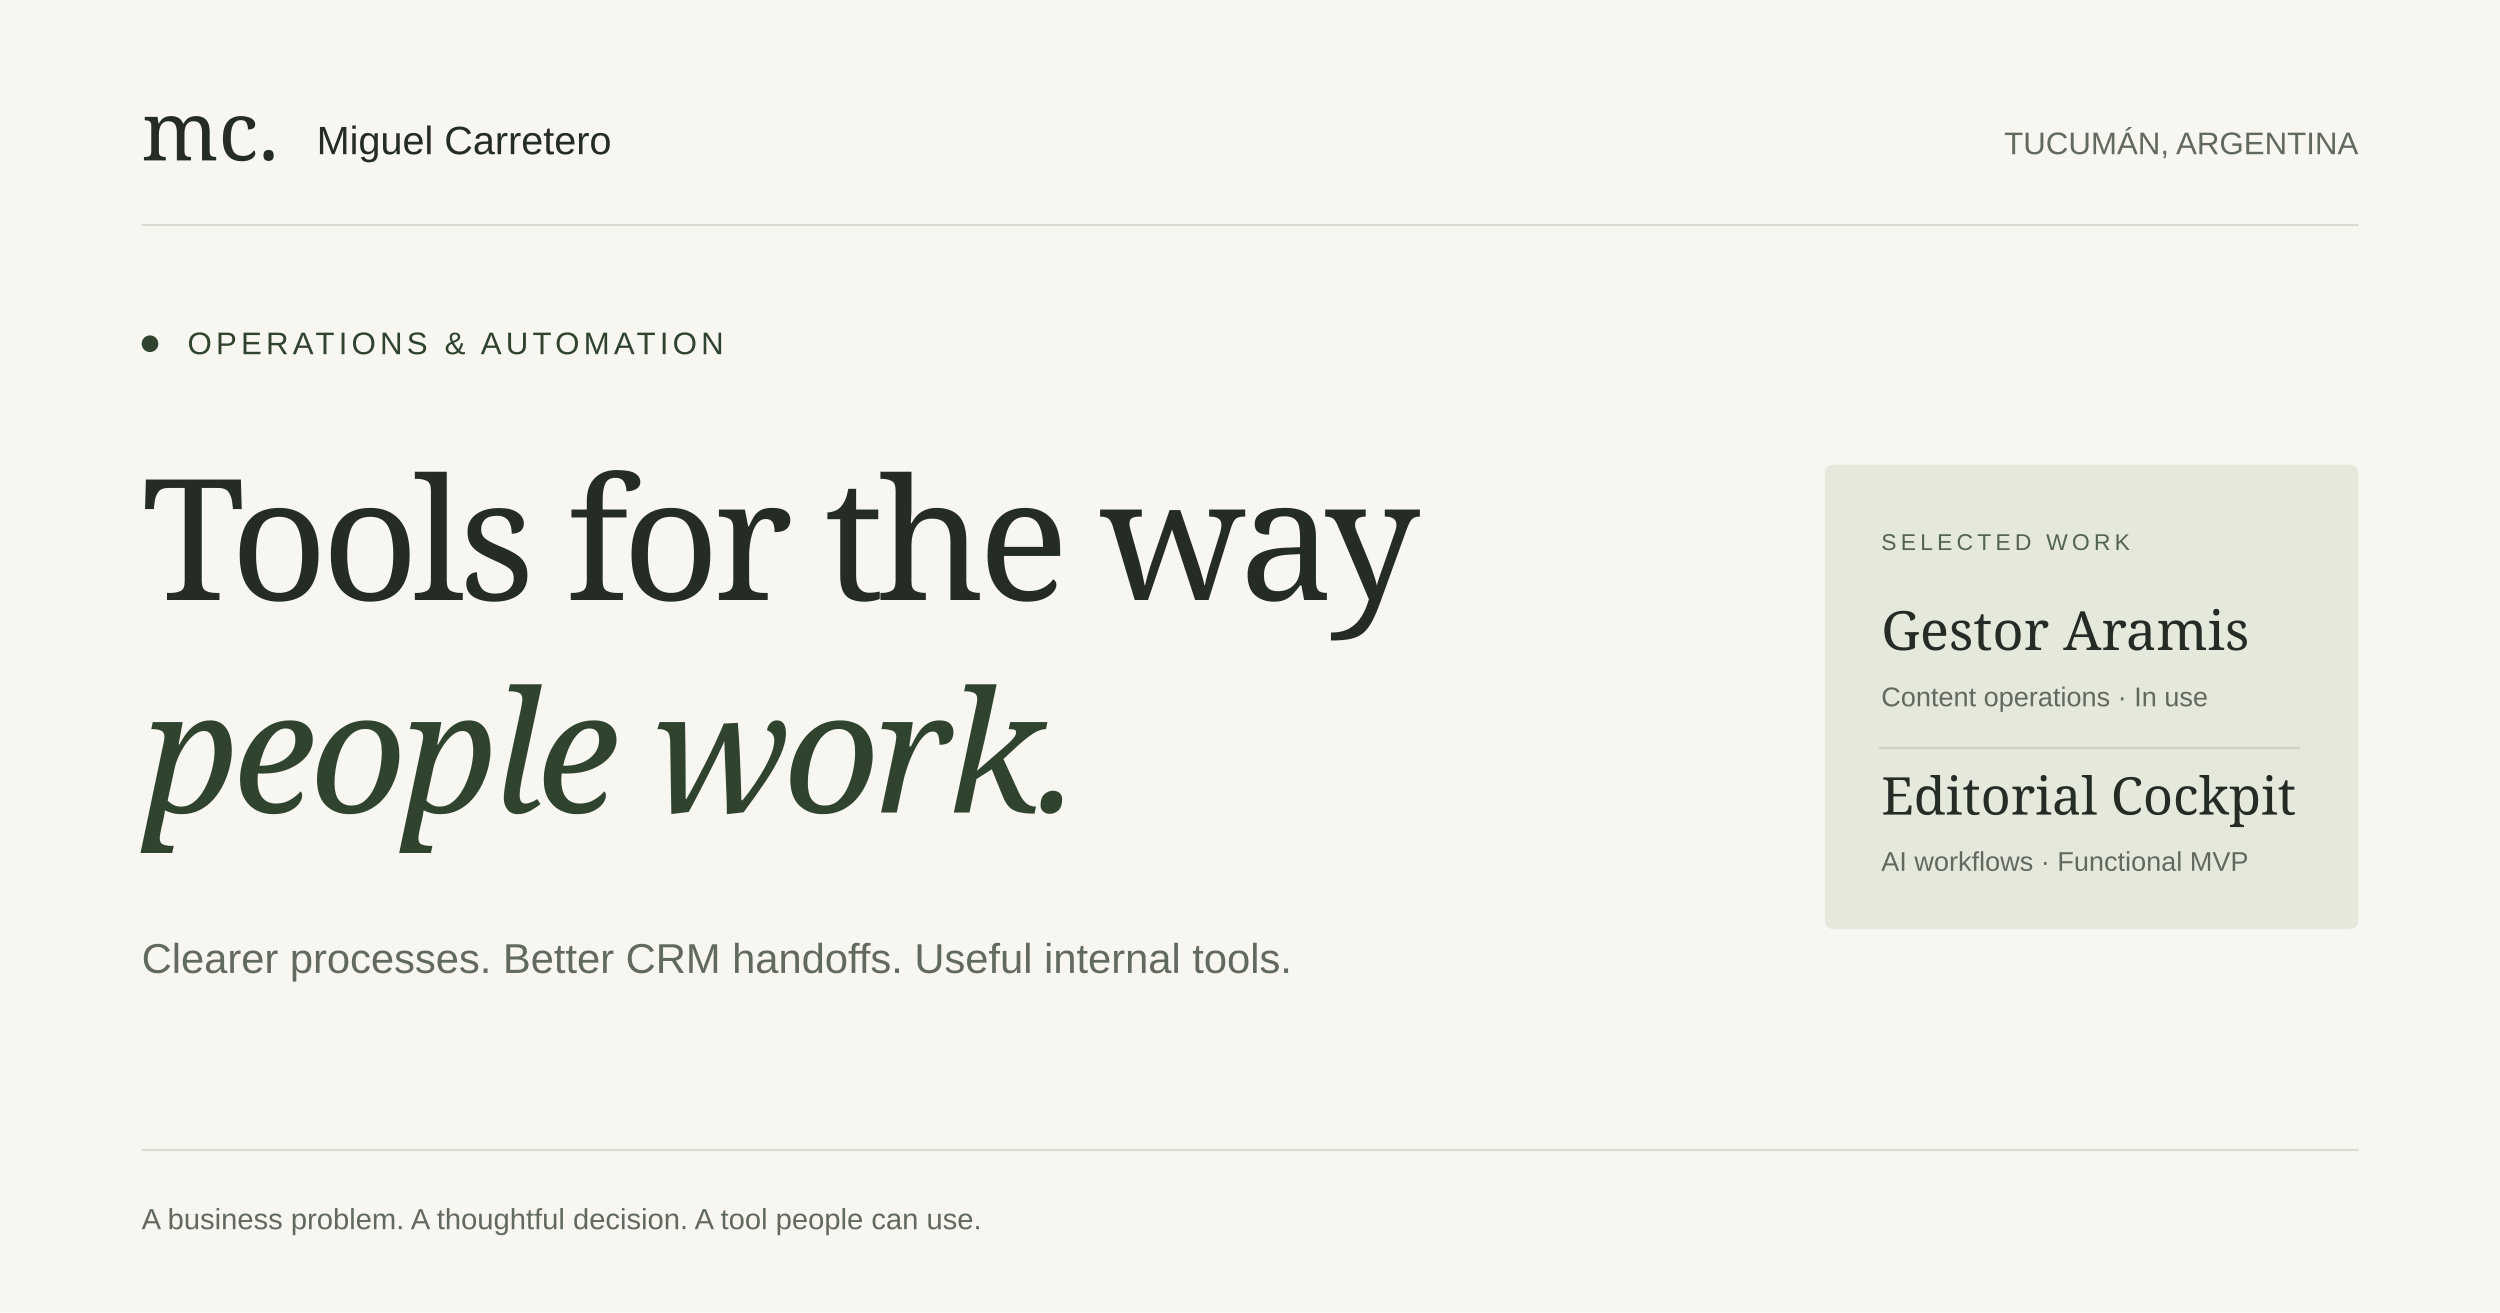
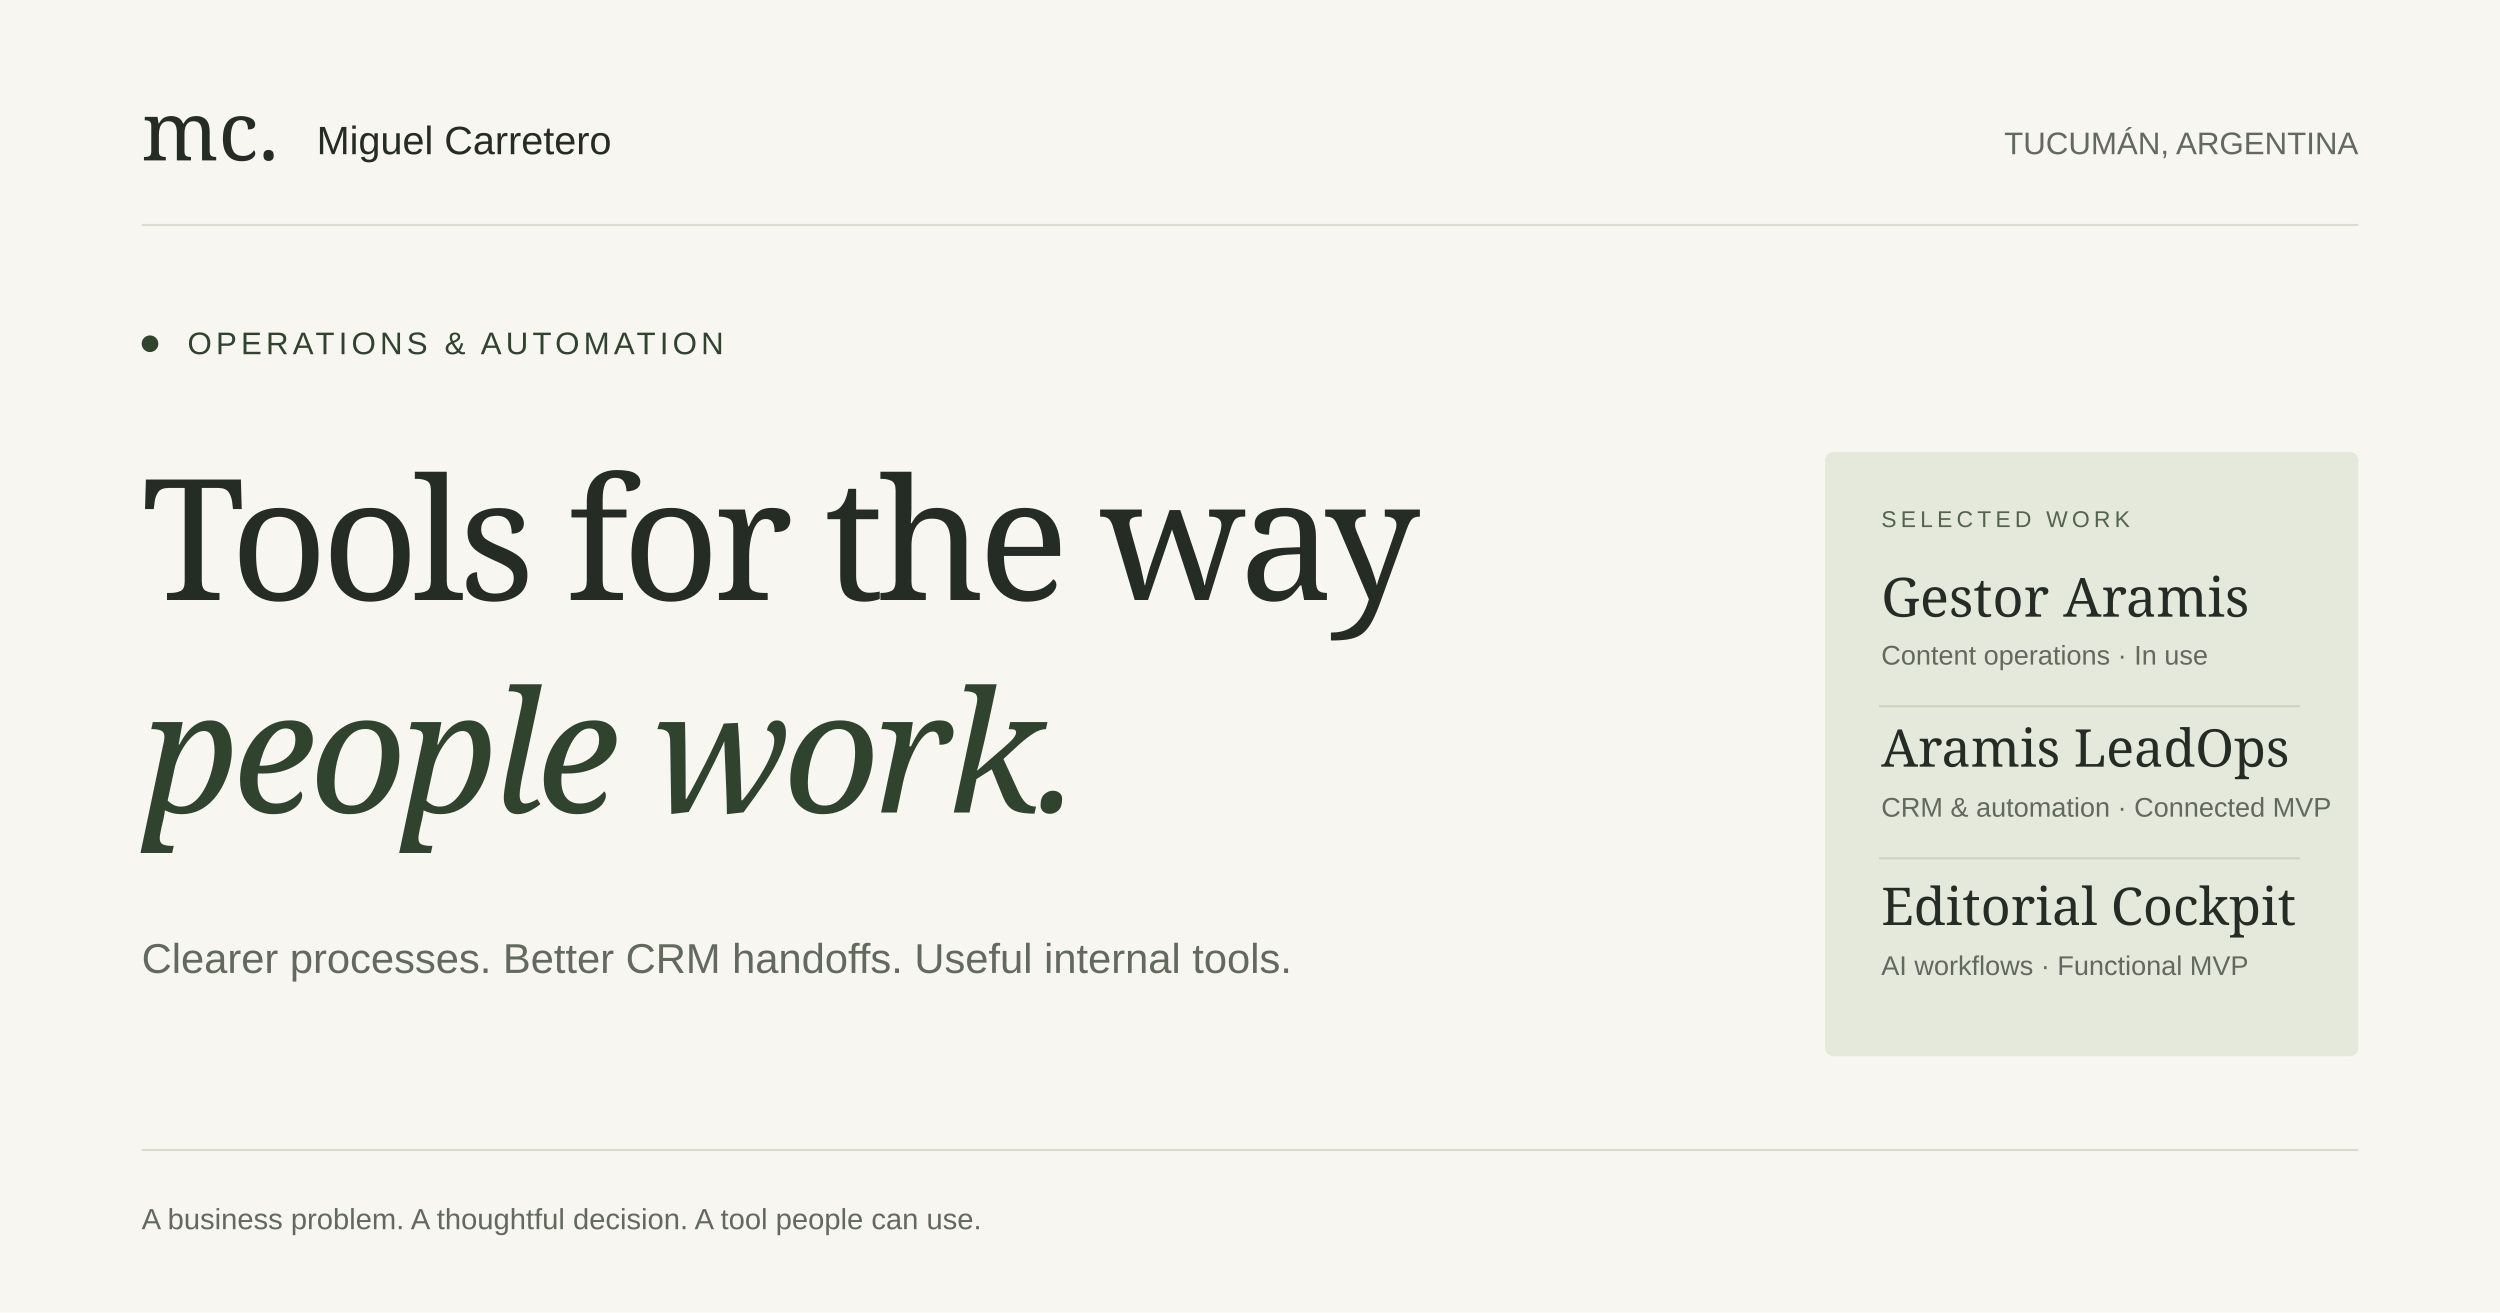
<svg xmlns="http://www.w3.org/2000/svg" width="1200" height="630" viewBox="0 0 1200 630">
  <rect width="1200" height="630" fill="#f7f6f0" />
  <path d="M68 108H1132M68 552H1132" stroke="#d9dcd0" />
  <text x="68" y="77" fill="#252b25" font-family="Georgia,serif" font-size="39">mc.</text>
  <text x="152" y="74" fill="#252b25" font-family="Arial,sans-serif" font-size="19">Miguel Carretero</text>
  <text x="1132" y="74" text-anchor="end" fill="#62695e" font-family="Arial,sans-serif" font-size="15">TUCUMÁN, ARGENTINA</text>
  <circle cx="72" cy="165" r="4" fill="#30432f" />
  <text x="90" y="170" fill="#30432f" font-family="Arial,sans-serif" font-size="15" letter-spacing="2">OPERATIONS &amp; AUTOMATION</text>
  <text x="68" y="288" fill="#252b25" font-family="Georgia,serif" font-size="81" letter-spacing="-3">Tools for the way</text>
  <text x="68" y="390" fill="#30432f" font-family="Georgia,serif" font-style="italic" font-size="81" letter-spacing="-3">people work.</text>
  <text x="68" y="467" fill="#62695e" font-family="Arial,sans-serif" font-size="20">Clearer processes. Better CRM handoffs. Useful internal tools.</text>
-   <rect x="876" y="223" width="256" height="223" rx="4" fill="#e5e9dc" />
-   <text x="903" y="264" fill="#52634e" font-family="Arial,sans-serif" font-size="11" letter-spacing="2">SELECTED WORK</text>
-   <text x="903" y="312" fill="#252b25" font-family="Georgia,serif" font-size="26">Gestor Aramis</text>
-   <text x="903" y="339" fill="#62695e" font-family="Arial,sans-serif" font-size="13">Content operations · In use</text>
-   <path d="M902 359H1104" stroke="#cbd3c0" />
-   <text x="903" y="391" fill="#252b25" font-family="Georgia,serif" font-size="25">Editorial Cockpit</text>
-   <text x="903" y="418" fill="#62695e" font-family="Arial,sans-serif" font-size="13">AI workflows · Functional MVP</text>
+   <rect x="876" y="217" width="256" height="290" rx="4" fill="#e5e9dc" />
+   <text x="903" y="253" fill="#52634e" font-family="Arial,sans-serif" font-size="11" letter-spacing="2">SELECTED WORK</text>
+   <text x="903" y="296" fill="#252b25" font-family="Georgia,serif" font-size="26">Gestor Aramis</text>
+   <text x="903" y="319" fill="#62695e" font-family="Arial,sans-serif" font-size="13">Content operations · In use</text>
+   <path d="M902 339H1104" stroke="#cbd3c0" />
+   <text x="903" y="368" fill="#252b25" font-family="Georgia,serif" font-size="25">Aramis LeadOps</text>
+   <text x="903" y="392" fill="#62695e" font-family="Arial,sans-serif" font-size="13">CRM &amp; automation · Connected MVP</text>
+   <path d="M902 412H1104" stroke="#cbd3c0" />
+   <text x="903" y="444" fill="#252b25" font-family="Georgia,serif" font-size="25">Editorial Cockpit</text>
+   <text x="903" y="468" fill="#62695e" font-family="Arial,sans-serif" font-size="13">AI workflows · Functional MVP</text>
  <text x="68" y="590" fill="#62695e" font-family="Arial,sans-serif" font-size="14">A business problem. A thoughtful decision. A tool people can use.</text>
</svg>
